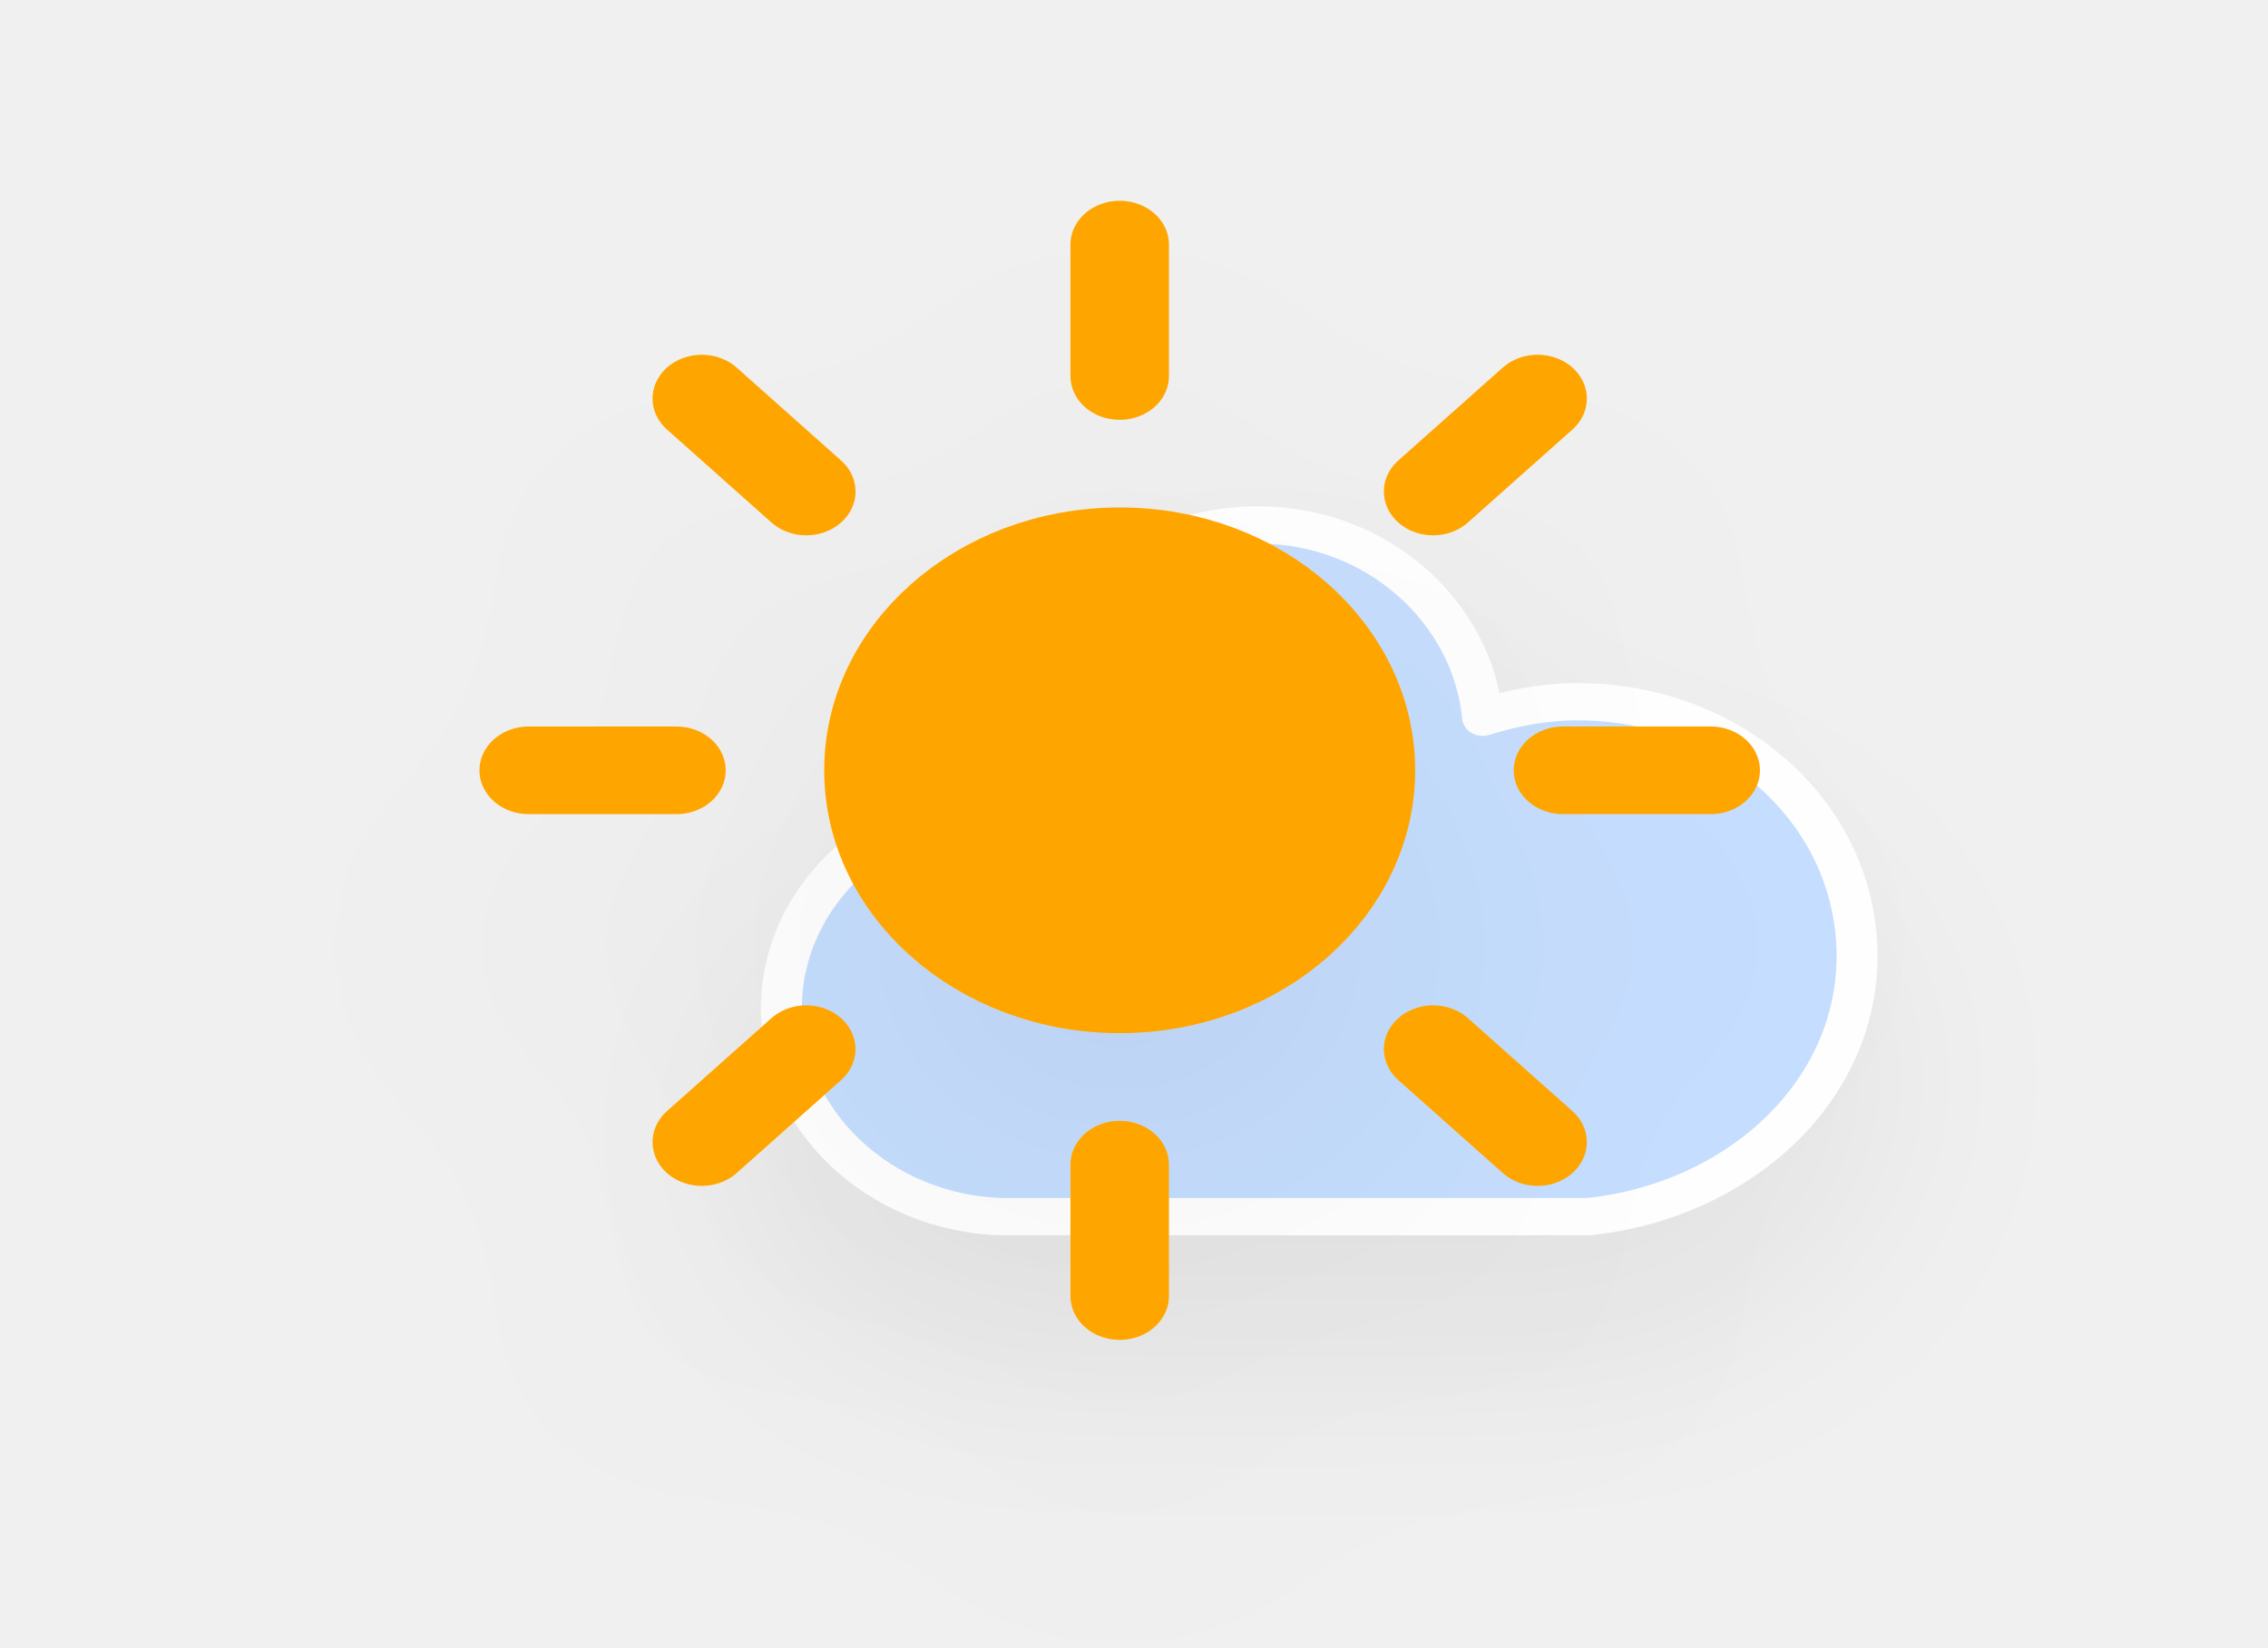
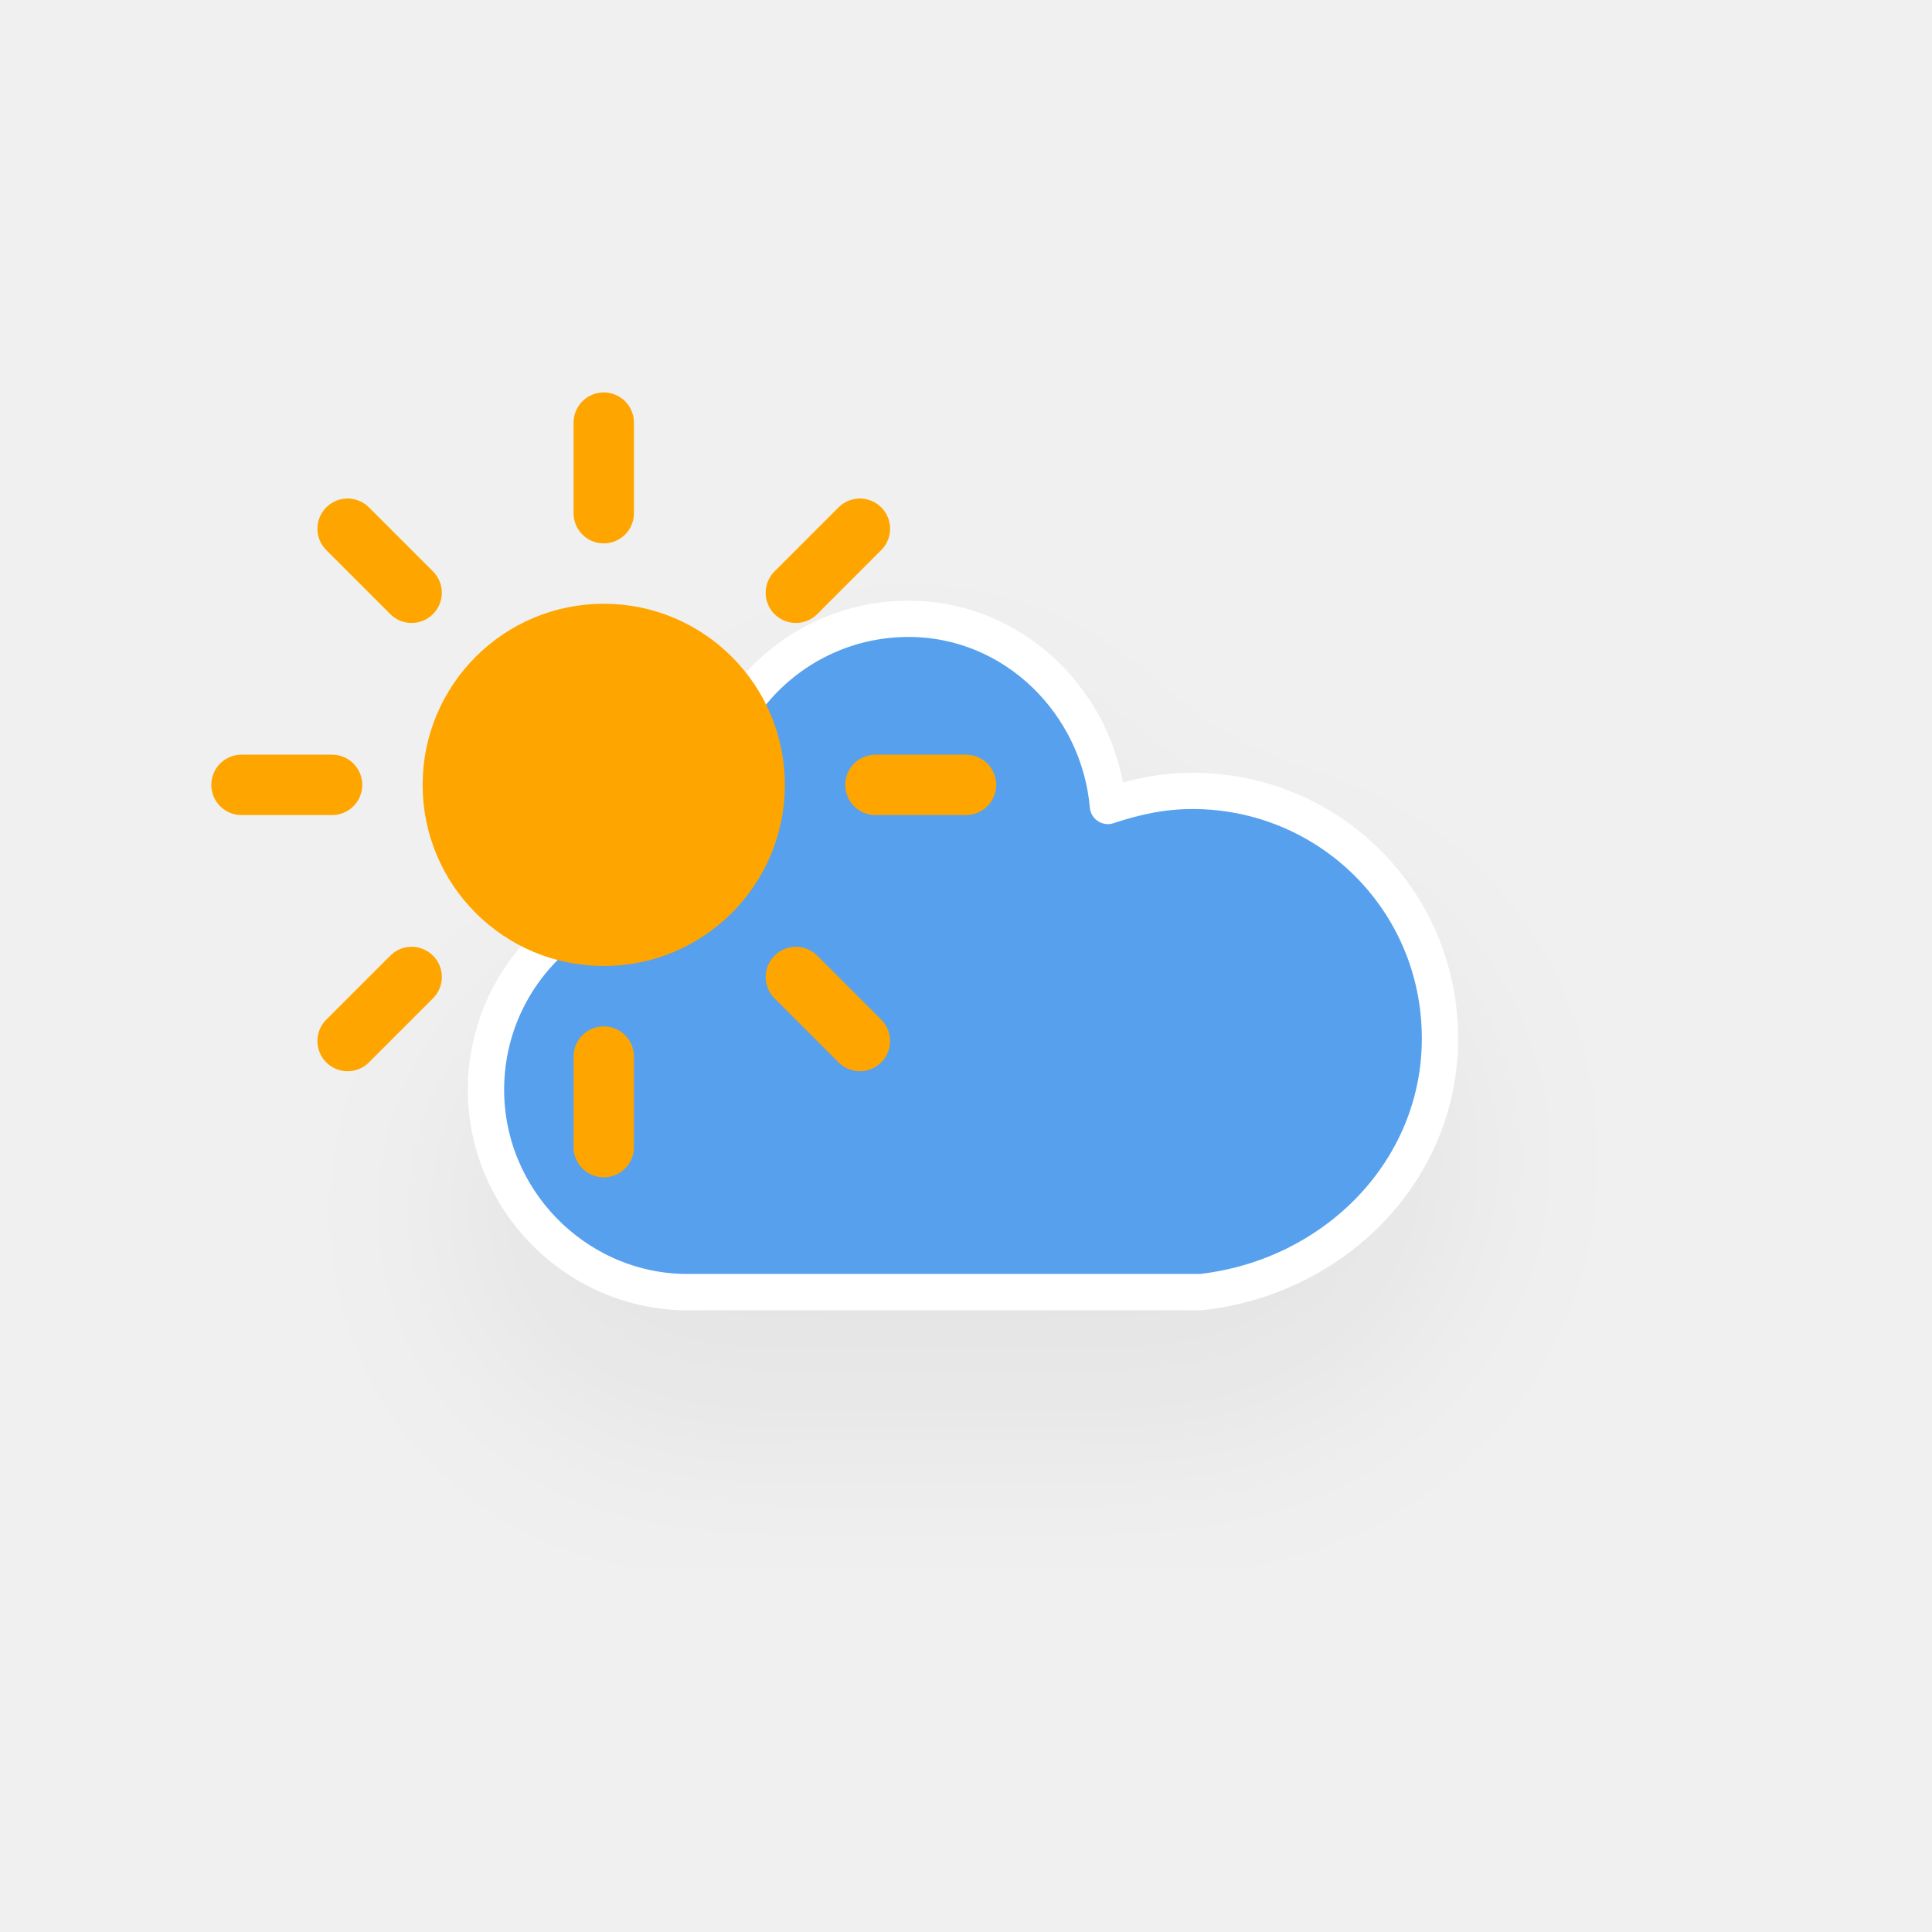
- <svg xmlns="http://www.w3.org/2000/svg" version="1.1" width="22.668" height="16.472" viewbox="0 0 64 64" id="svg66">
-   <defs id="defs19">
-     <filter id="blur" width="1.683" height="1.879" x="-0.342" y="-0.35">
-       <feGaussianBlur in="SourceAlpha" stdDeviation="3" id="feGaussianBlur2" />
-       <feOffset dx="0" dy="4" result="offsetblur" id="feOffset4" />
-       <feComponentTransfer id="feComponentTransfer8">
-         <feFuncA type="linear" slope="0.05" id="feFuncA6" />
+ <svg xmlns="http://www.w3.org/2000/svg" version="1.1" width="64" height="64" viewbox="0 0 64 64" id="svg3546">
+   <defs id="defs3499">
+     <filter id="blur" width="1.403" height="1.694" x="-0.207" y="-0.285">
+       <feGaussianBlur in="SourceAlpha" stdDeviation="3" id="feGaussianBlur3482" />
+       <feOffset dx="0" dy="4" result="offsetblur" id="feOffset3484" />
+       <feComponentTransfer id="feComponentTransfer3488">
+         <feFuncA type="linear" slope="0.05" id="feFuncA3486" />
      </feComponentTransfer>
-       <feMerge id="feMerge14">
-         <feMergeNode id="feMergeNode10" />
-         <feMergeNode in="SourceGraphic" id="feMergeNode12" />
+       <feMerge id="feMerge3494">
+         <feMergeNode id="feMergeNode3490" />
+         <feMergeNode in="SourceGraphic" id="feMergeNode3492" />
      </feMerge>
    </filter>
-     <style type="text/css" id="style17">
+     <style type="text/css" id="style3497">
/*
** CLOUDS
*/
@keyframes am-weather-cloud-2 {
  0% {
    -webkit-transform: translate(0px,0px);
       -moz-transform: translate(0px,0px);
        -ms-transform: translate(0px,0px);
            transform: translate(0px,0px);
  }

  50% {
    -webkit-transform: translate(2px,0px);
       -moz-transform: translate(2px,0px);
        -ms-transform: translate(2px,0px);
            transform: translate(2px,0px);
  }

  100% {
    -webkit-transform: translate(0px,0px);
       -moz-transform: translate(0px,0px);
        -ms-transform: translate(0px,0px);
            transform: translate(0px,0px);
  }
}

.am-weather-cloud-2 {
  -webkit-animation-name: am-weather-cloud-2;
     -moz-animation-name: am-weather-cloud-2;
          animation-name: am-weather-cloud-2;
  -webkit-animation-duration: 3s;
     -moz-animation-duration: 3s;
          animation-duration: 3s;
  -webkit-animation-timing-function: linear;
     -moz-animation-timing-function: linear;
          animation-timing-function: linear;
  -webkit-animation-iteration-count: infinite;
     -moz-animation-iteration-count: infinite;
          animation-iteration-count: infinite;
}

/*
** SUN
*/
@keyframes am-weather-sun {
  0% {
    -webkit-transform: rotate(0deg);
       -moz-transform: rotate(0deg);
        -ms-transform: rotate(0deg);
            transform: rotate(0deg);
  }

  100% {
    -webkit-transform: rotate(360deg);
       -moz-transform: rotate(360deg);
        -ms-transform: rotate(360deg);
            transform: rotate(360deg);
  }
}

.am-weather-sun {
  -webkit-animation-name: am-weather-sun;
     -moz-animation-name: am-weather-sun;
      -ms-animation-name: am-weather-sun;
          animation-name: am-weather-sun;
  -webkit-animation-duration: 9s;
     -moz-animation-duration: 9s;
      -ms-animation-duration: 9s;
          animation-duration: 9s;
  -webkit-animation-timing-function: linear;
     -moz-animation-timing-function: linear;
      -ms-animation-timing-function: linear;
          animation-timing-function: linear;
  -webkit-animation-iteration-count: infinite;
     -moz-animation-iteration-count: infinite;
      -ms-animation-iteration-count: infinite;
          animation-iteration-count: infinite;
}

@keyframes am-weather-sun-shiny {
  0% {
    stroke-dasharray: 3px 10px;
    stroke-dashoffset: 0px;
  }

  50% {
    stroke-dasharray: 0.1px 10px;
    stroke-dashoffset: -1px;
  }

  100% {
    stroke-dasharray: 3px 10px;
    stroke-dashoffset: 0px;
  }
}

.am-weather-sun-shiny line {
  -webkit-animation-name: am-weather-sun-shiny;
     -moz-animation-name: am-weather-sun-shiny;
      -ms-animation-name: am-weather-sun-shiny;
          animation-name: am-weather-sun-shiny;
  -webkit-animation-duration: 2s;
     -moz-animation-duration: 2s;
      -ms-animation-duration: 2s;
          animation-duration: 2s;
  -webkit-animation-timing-function: linear;
     -moz-animation-timing-function: linear;
      -ms-animation-timing-function: linear;
          animation-timing-function: linear;
  -webkit-animation-iteration-count: infinite;
     -moz-animation-iteration-count: infinite;
      -ms-animation-iteration-count: infinite;
          animation-iteration-count: infinite;
}
        </style>
  </defs>
-   <g transform="matrix(0.4922335,0,0,0.4379834,12.5672,2.050058)" id="g63" style="filter:url(#blur)" />
-   <g id="layer2" transform="translate(-14.28099,-4.155844)">
-     <g class="am-weather-cloud-2" id="g61" style="filter:url(#blur);-moz-animation-duration:3s;-moz-animation-iteration-count:infinite;-moz-animation-name:am-weather-cloud-2;-moz-animation-timing-function:linear;-webkit-animation-duration:3s;-webkit-animation-iteration-count:infinite;-webkit-animation-name:am-weather-cloud-2;-webkit-animation-timing-function:linear" transform="matrix(0.3402093,0,0,0.3100775,23.41737,6.148028)">
-       <path d="m 47.7,35.4 c 0,-4.6 -3.7,-8.2 -8.2,-8.2 -1,0 -1.9,0.2 -2.8,0.5 -0.3,-3.4 -3.1,-6.2 -6.6,-6.2 -3.7,0 -6.7,3 -6.7,6.7 0,0.8 0.2,1.6 0.4,2.3 -0.3,-0.1 -0.7,-0.1 -1,-0.1 -3.7,0 -6.7,3 -6.7,6.7 0,3.6 2.9,6.6 6.5,6.7 h 17.2 c 4.4,-0.5 7.9,-4 7.9,-8.4 z" fill="#c6deff" stroke="#ffffff" stroke-linejoin="round" stroke-width="1.2" transform="translate(-20,-11)" id="path59" />
+   <g filter="url(#blur)" id="cloudy-day-3">
+     <g transform="translate(20,10)" id="g3543">
+       <g class="am-weather-cloud-2" id="g3541">
+         <path d="M47.7,35.4c0-4.6-3.7-8.2-8.2-8.2c-1,0-1.9,0.2-2.8,0.5c-0.3-3.4-3.1-6.2-6.6-6.2c-3.7,0-6.7,3-6.7,6.7c0,0.8,0.2,1.6,0.4,2.3    c-0.3-0.1-0.7-0.1-1-0.1c-3.7,0-6.7,3-6.7,6.7c0,3.6,2.9,6.6,6.5,6.7l17.2,0C44.2,43.3,47.7,39.8,47.7,35.4z" fill="#57A0EE" stroke="white" stroke-linejoin="round" stroke-width="1.2" transform="translate(-20,-11)" id="path3539" />
+       </g>
    </g>
-     <g transform="matrix(0.4922335,0,0,0.4379834,25.47203,11.85677)" id="g57" style="filter:url(#blur)">
-       <g class="am-weather-sun" id="g53" style="-moz-animation-duration:9s;-moz-animation-iteration-count:infinite;-moz-animation-name:am-weather-sun;-moz-animation-timing-function:linear;-ms-animation-duration:9s;-ms-animation-iteration-count:infinite;-ms-animation-name:am-weather-sun;-ms-animation-timing-function:linear;-webkit-animation-duration:9s;-webkit-animation-iteration-count:infinite;-webkit-animation-name:am-weather-sun;-webkit-animation-timing-function:linear">
-         <g id="g23">
-           <line fill="none" stroke="#ffa500" stroke-linecap="round" stroke-width="2" transform="translate(0,9)" x1="0" x2="0" y1="0" y2="3" id="line21" />
+   </g>
+   <g id="layer1">
+     <g transform="translate(20,26)" id="g3537">
+       <g class="am-weather-sun" id="g3533">
+         <g id="g3503">
+           <line fill="none" stroke="orange" stroke-linecap="round" stroke-width="2" transform="translate(0,9)" x1="0" x2="0" y1="0" y2="3" id="line3501" />
        </g>
-         <g transform="rotate(45)" id="g27">
-           <line fill="none" stroke="#ffa500" stroke-linecap="round" stroke-width="2" transform="translate(0,9)" x1="0" x2="0" y1="0" y2="3" id="line25" />
+         <g transform="rotate(45)" id="g3507">
+           <line fill="none" stroke="orange" stroke-linecap="round" stroke-width="2" transform="translate(0,9)" x1="0" x2="0" y1="0" y2="3" id="line3505" />
        </g>
-         <g transform="rotate(90)" id="g31">
-           <line fill="none" stroke="#ffa500" stroke-linecap="round" stroke-width="2" transform="translate(0,9)" x1="0" x2="0" y1="0" y2="3" id="line29" />
+         <g transform="rotate(90)" id="g3511">
+           <line fill="none" stroke="orange" stroke-linecap="round" stroke-width="2" transform="translate(0,9)" x1="0" x2="0" y1="0" y2="3" id="line3509" />
        </g>
-         <g transform="rotate(135)" id="g35">
-           <line fill="none" stroke="#ffa500" stroke-linecap="round" stroke-width="2" transform="translate(0,9)" x1="0" x2="0" y1="0" y2="3" id="line33" />
+         <g transform="rotate(135)" id="g3515">
+           <line fill="none" stroke="orange" stroke-linecap="round" stroke-width="2" transform="translate(0,9)" x1="0" x2="0" y1="0" y2="3" id="line3513" />
        </g>
-         <g transform="scale(-1)" id="g39">
-           <line fill="none" stroke="#ffa500" stroke-linecap="round" stroke-width="2" transform="translate(0,9)" x1="0" x2="0" y1="0" y2="3" id="line37" />
+         <g transform="rotate(180)" id="g3519">
+           <line fill="none" stroke="orange" stroke-linecap="round" stroke-width="2" transform="translate(0,9)" x1="0" x2="0" y1="0" y2="3" id="line3517" />
        </g>
-         <g transform="rotate(-135)" id="g43">
-           <line fill="none" stroke="#ffa500" stroke-linecap="round" stroke-width="2" transform="translate(0,9)" x1="0" x2="0" y1="0" y2="3" id="line41" />
+         <g transform="rotate(225)" id="g3523">
+           <line fill="none" stroke="orange" stroke-linecap="round" stroke-width="2" transform="translate(0,9)" x1="0" x2="0" y1="0" y2="3" id="line3521" />
        </g>
-         <g transform="rotate(-90)" id="g47">
-           <line fill="none" stroke="#ffa500" stroke-linecap="round" stroke-width="2" transform="translate(0,9)" x1="0" x2="0" y1="0" y2="3" id="line45" />
+         <g transform="rotate(270)" id="g3527">
+           <line fill="none" stroke="orange" stroke-linecap="round" stroke-width="2" transform="translate(0,9)" x1="0" x2="0" y1="0" y2="3" id="line3525" />
        </g>
-         <g transform="rotate(-45)" id="g51">
-           <line fill="none" stroke="#ffa500" stroke-linecap="round" stroke-width="2" transform="translate(0,9)" x1="0" x2="0" y1="0" y2="3" id="line49" />
+         <g transform="rotate(315)" id="g3531">
+           <line fill="none" stroke="orange" stroke-linecap="round" stroke-width="2" transform="translate(0,9)" x1="0" x2="0" y1="0" y2="3" id="line3529" />
        </g>
      </g>
-       <circle cx="0" cy="0" fill="#ffa500" r="5" stroke="#ffa500" stroke-width="2" id="circle55" />
+       <circle cx="0" cy="0" fill="orange" r="5" stroke="orange" stroke-width="2" id="circle3535" />
    </g>
  </g>
</svg>
